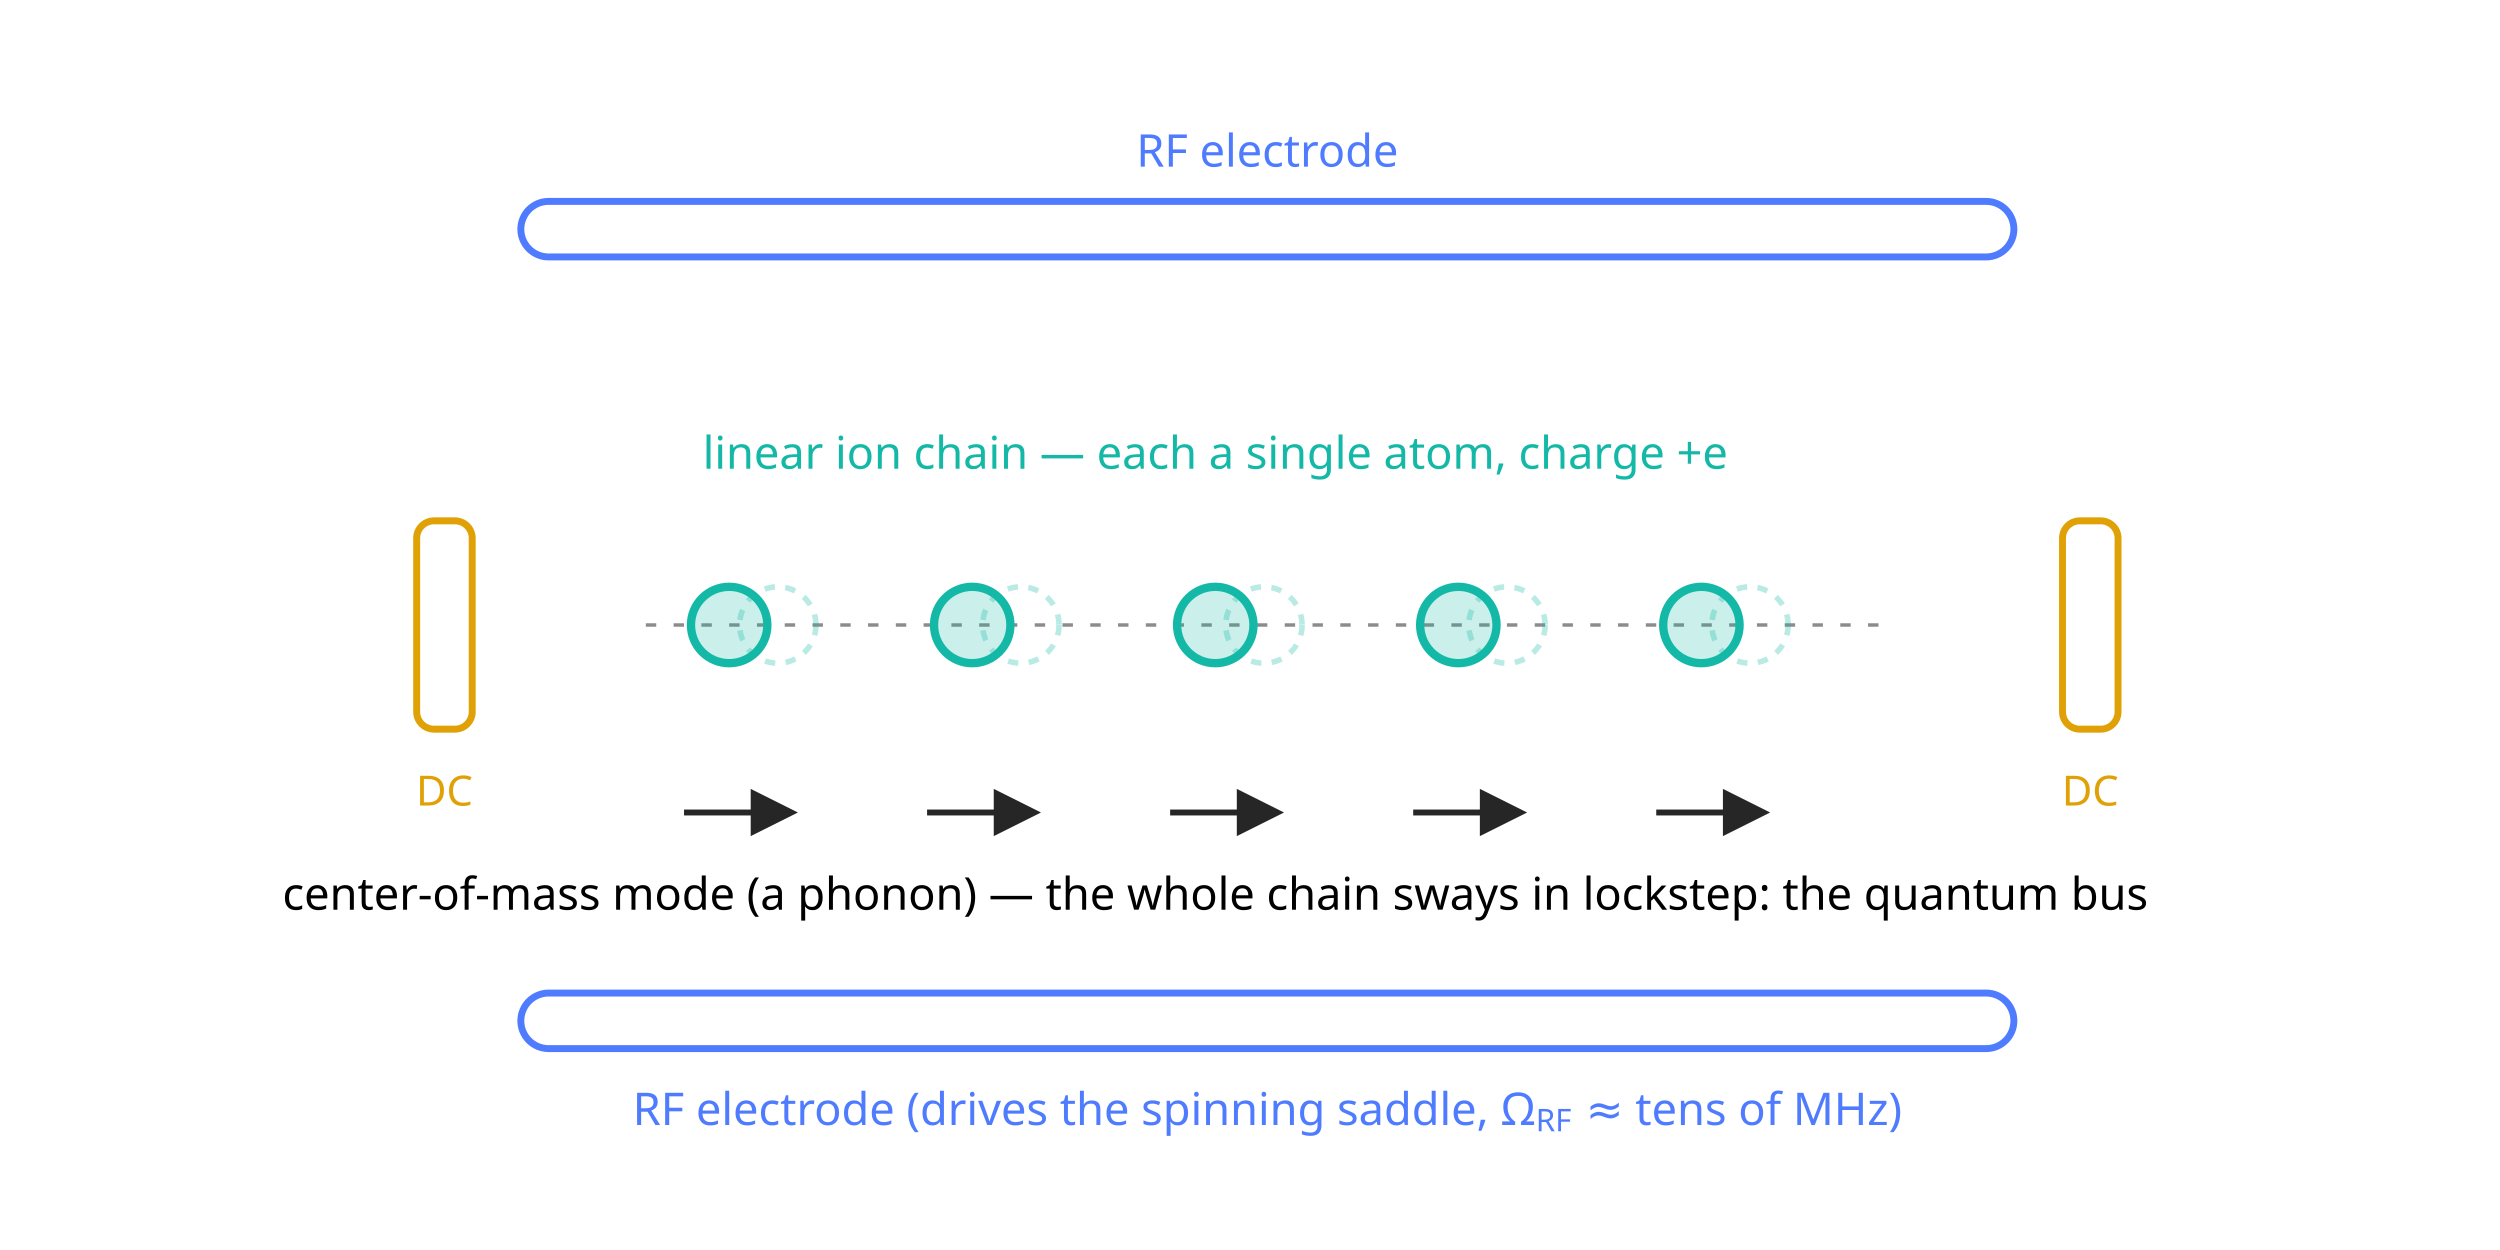
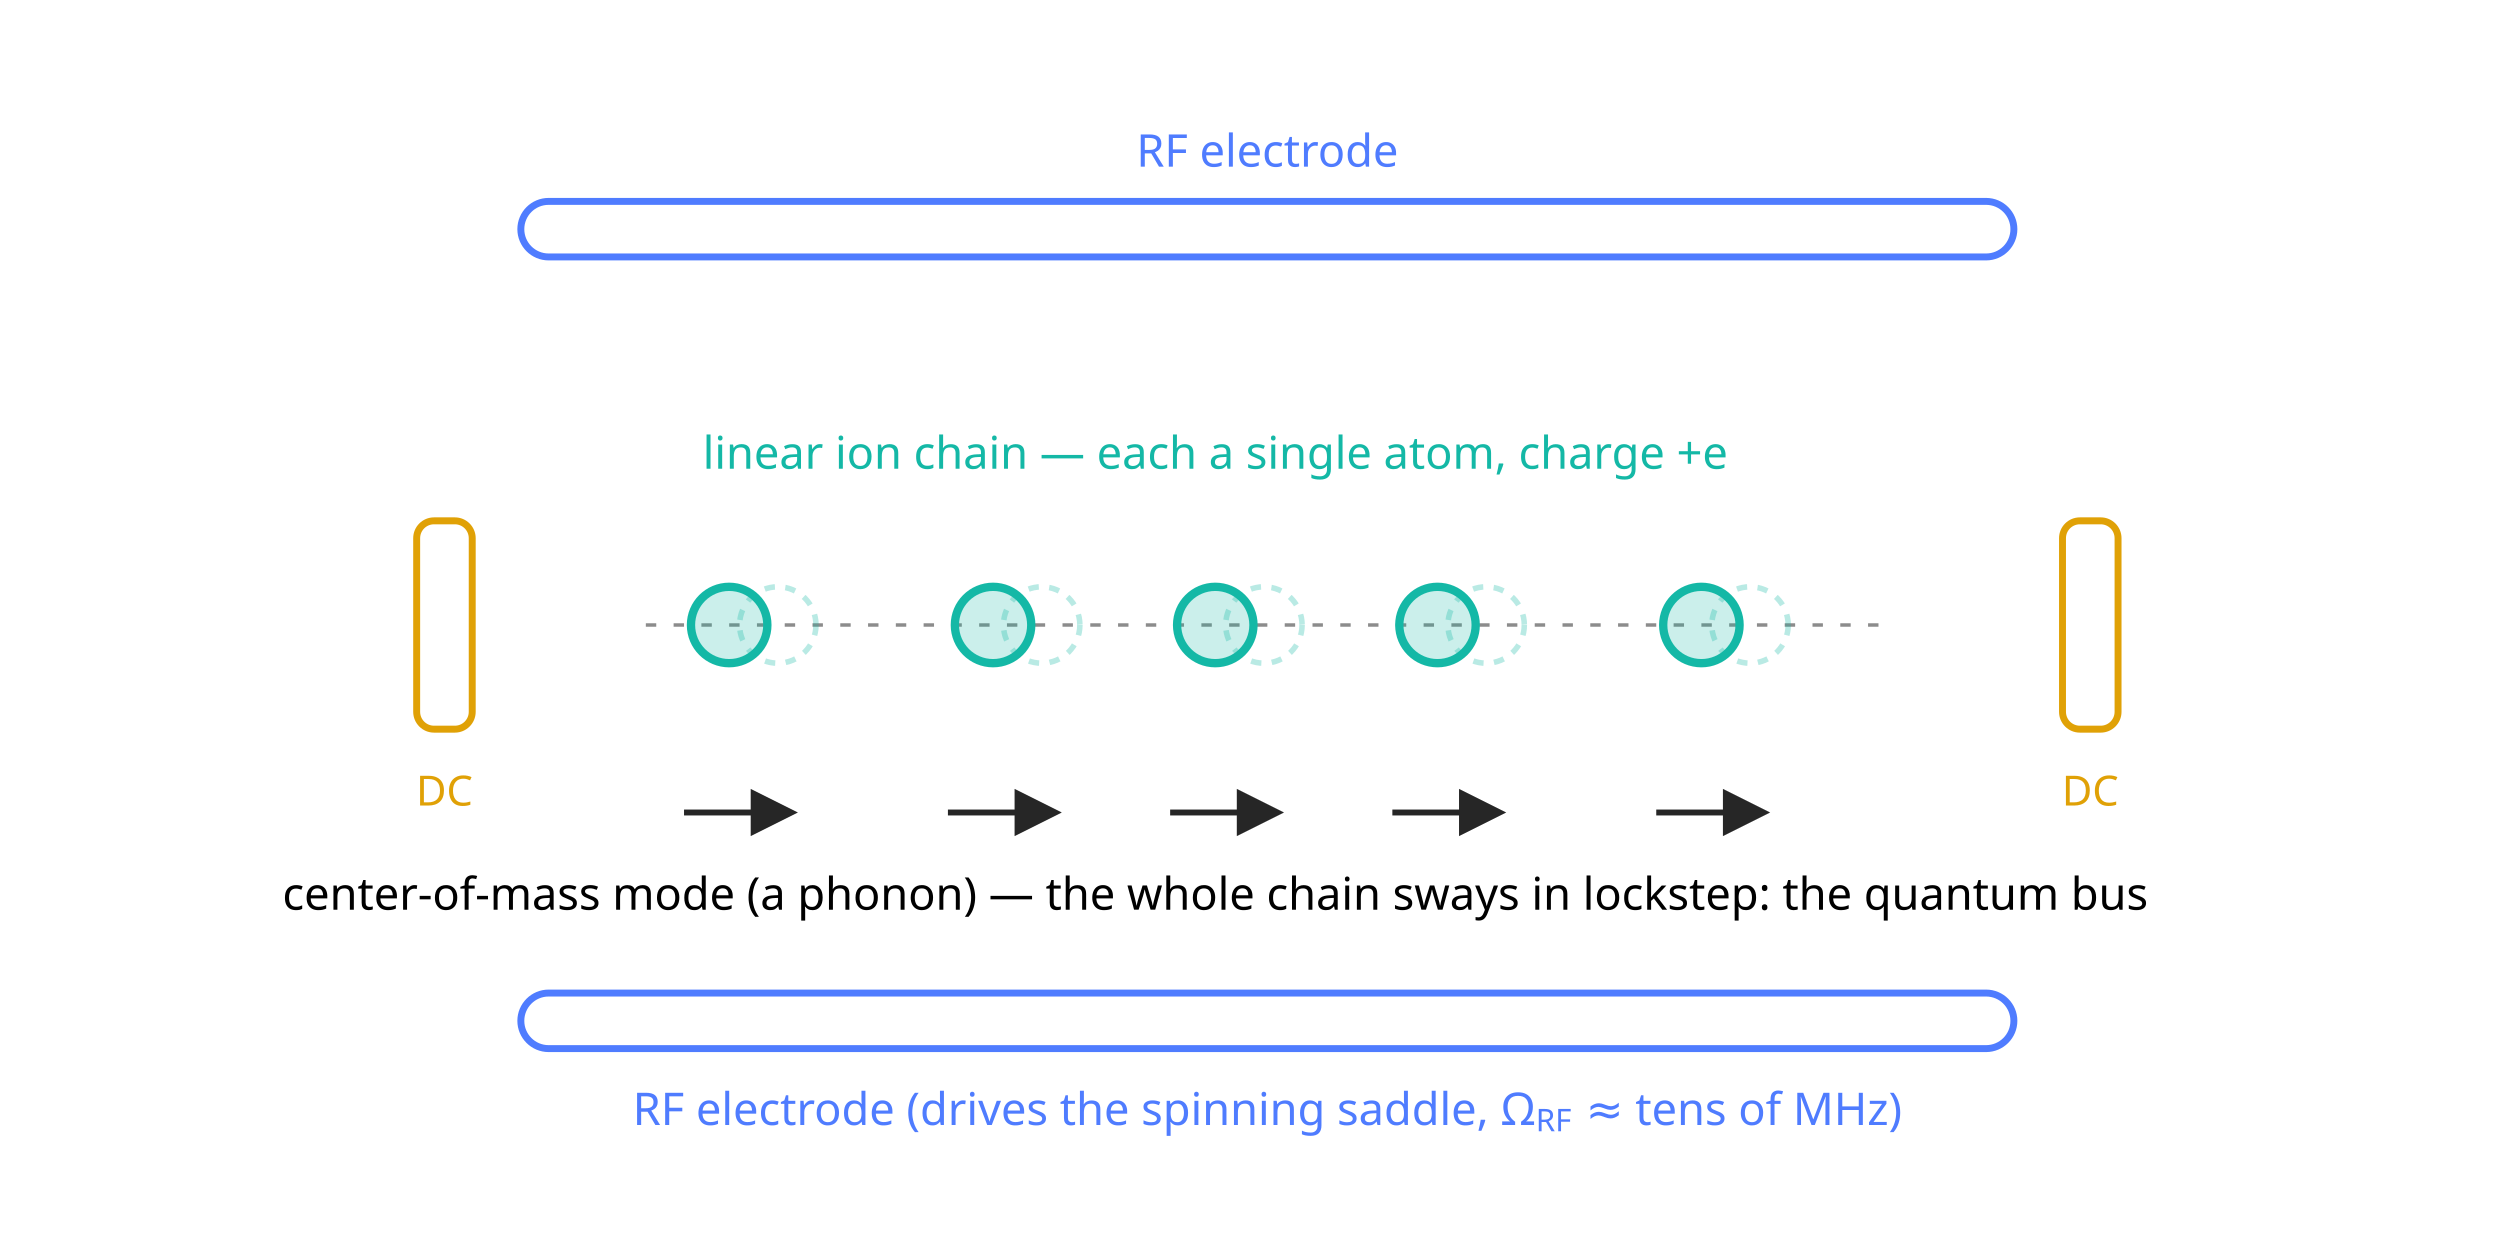
- <svg xmlns="http://www.w3.org/2000/svg" viewBox="0 0 720 360" role="img" aria-label="A linear Paul trap holding a chain of five ions. Two horizontal radio-frequency electrode rails run above and below the chain; amber DC endcap electrodes cap the left and right ends. Five teal ions sit evenly spaced along the central axis. Beneath them, equal arrows under every ion show the chain's center-of-mass vibration, the shared phonon bus, with faint ghost positions marking the uniform displacement." style="width:100%; height:auto; font-family:sans-serif;">
+ <svg xmlns="http://www.w3.org/2000/svg" viewBox="0 0 720 360" role="img" aria-label="A linear Paul trap holding a chain of five ions. Two horizontal radio-frequency electrode rails run above and below the chain; amber DC endcap electrodes cap the left and right ends. Five teal ions sit along the central axis, slightly crowded toward the middle. Beneath them, equal arrows under every ion show the chain's center-of-mass vibration, the shared phonon bus, with faint ghost positions marking the uniform displacement." style="width:100%; height:auto; font-family:sans-serif;">
  <defs>
    <marker id="t1a" markerWidth="8" markerHeight="8" refX="4" refY="4" orient="auto">
      <path d="M0 0 L8 4 L0 8 Z" fill="currentColor" />
    </marker>
  </defs>
  <rect x="150" y="58" width="430" height="16" rx="8" fill="none" stroke="#4f7cff" stroke-width="2" />
  <rect x="150" y="286" width="430" height="16" rx="8" fill="none" stroke="#4f7cff" stroke-width="2" />
  <text x="365" y="48" fill="#4f7cff" font-size="13" text-anchor="middle">RF electrode</text>
  <text x="365" y="324" fill="#4f7cff" font-size="13" text-anchor="middle">RF electrode (drives the spinning saddle, Ω<tspan baseline-shift="sub" font-size="9">RF</tspan> ≈ tens of MHz)</text>
  <rect x="120" y="150" width="16" height="60" rx="5" fill="none" stroke="#e0a106" stroke-width="2" />
  <rect x="594" y="150" width="16" height="60" rx="5" fill="none" stroke="#e0a106" stroke-width="2" />
  <text x="128" y="232" fill="#e0a106" font-size="12" text-anchor="middle">DC</text>
  <text x="602" y="232" fill="#e0a106" font-size="12" text-anchor="middle">DC</text>
  <line x1="186" y1="180" x2="544" y2="180" stroke="currentColor" stroke-width="1" stroke-dasharray="3 5" opacity="0.45" />
  <g opacity="0.3">
    <circle cx="224" cy="180" r="11" fill="none" stroke="#14b8a6" stroke-width="1.6" stroke-dasharray="3 3" />
-     <circle cx="294" cy="180" r="11" fill="none" stroke="#14b8a6" stroke-width="1.6" stroke-dasharray="3 3" />
+     <circle cx="300" cy="180" r="11" fill="none" stroke="#14b8a6" stroke-width="1.6" stroke-dasharray="3 3" />
    <circle cx="364" cy="180" r="11" fill="none" stroke="#14b8a6" stroke-width="1.6" stroke-dasharray="3 3" />
-     <circle cx="434" cy="180" r="11" fill="none" stroke="#14b8a6" stroke-width="1.6" stroke-dasharray="3 3" />
+     <circle cx="428" cy="180" r="11" fill="none" stroke="#14b8a6" stroke-width="1.6" stroke-dasharray="3 3" />
    <circle cx="504" cy="180" r="11" fill="none" stroke="#14b8a6" stroke-width="1.6" stroke-dasharray="3 3" />
  </g>
  <g>
    <circle cx="210" cy="180" r="11" fill="#14b8a6" fill-opacity="0.22" stroke="#14b8a6" stroke-width="2.4" />
-     <circle cx="280" cy="180" r="11" fill="#14b8a6" fill-opacity="0.22" stroke="#14b8a6" stroke-width="2.4" />
+     <circle cx="286" cy="180" r="11" fill="#14b8a6" fill-opacity="0.22" stroke="#14b8a6" stroke-width="2.4" />
    <circle cx="350" cy="180" r="11" fill="#14b8a6" fill-opacity="0.22" stroke="#14b8a6" stroke-width="2.4" />
-     <circle cx="420" cy="180" r="11" fill="#14b8a6" fill-opacity="0.22" stroke="#14b8a6" stroke-width="2.4" />
+     <circle cx="414" cy="180" r="11" fill="#14b8a6" fill-opacity="0.22" stroke="#14b8a6" stroke-width="2.4" />
    <circle cx="490" cy="180" r="11" fill="#14b8a6" fill-opacity="0.22" stroke="#14b8a6" stroke-width="2.4" />
  </g>
  <text x="350" y="135" fill="#14b8a6" font-size="13" text-anchor="middle">linear ion chain — each a single atom, charge +e</text>
  <g opacity="0.85">
    <line x1="197" y1="234" x2="223" y2="234" stroke="currentColor" stroke-width="1.7" marker-end="url(#t1a)" />
-     <line x1="267" y1="234" x2="293" y2="234" stroke="currentColor" stroke-width="1.7" marker-end="url(#t1a)" />
+     <line x1="273" y1="234" x2="299" y2="234" stroke="currentColor" stroke-width="1.7" marker-end="url(#t1a)" />
    <line x1="337" y1="234" x2="363" y2="234" stroke="currentColor" stroke-width="1.7" marker-end="url(#t1a)" />
-     <line x1="407" y1="234" x2="433" y2="234" stroke="currentColor" stroke-width="1.7" marker-end="url(#t1a)" />
+     <line x1="401" y1="234" x2="427" y2="234" stroke="currentColor" stroke-width="1.7" marker-end="url(#t1a)" />
    <line x1="477" y1="234" x2="503" y2="234" stroke="currentColor" stroke-width="1.7" marker-end="url(#t1a)" />
  </g>
  <text x="350" y="262" fill="currentColor" font-size="13" text-anchor="middle">center-of-mass mode (a phonon) — the whole chain sways in lockstep: the quantum bus</text>
</svg>
